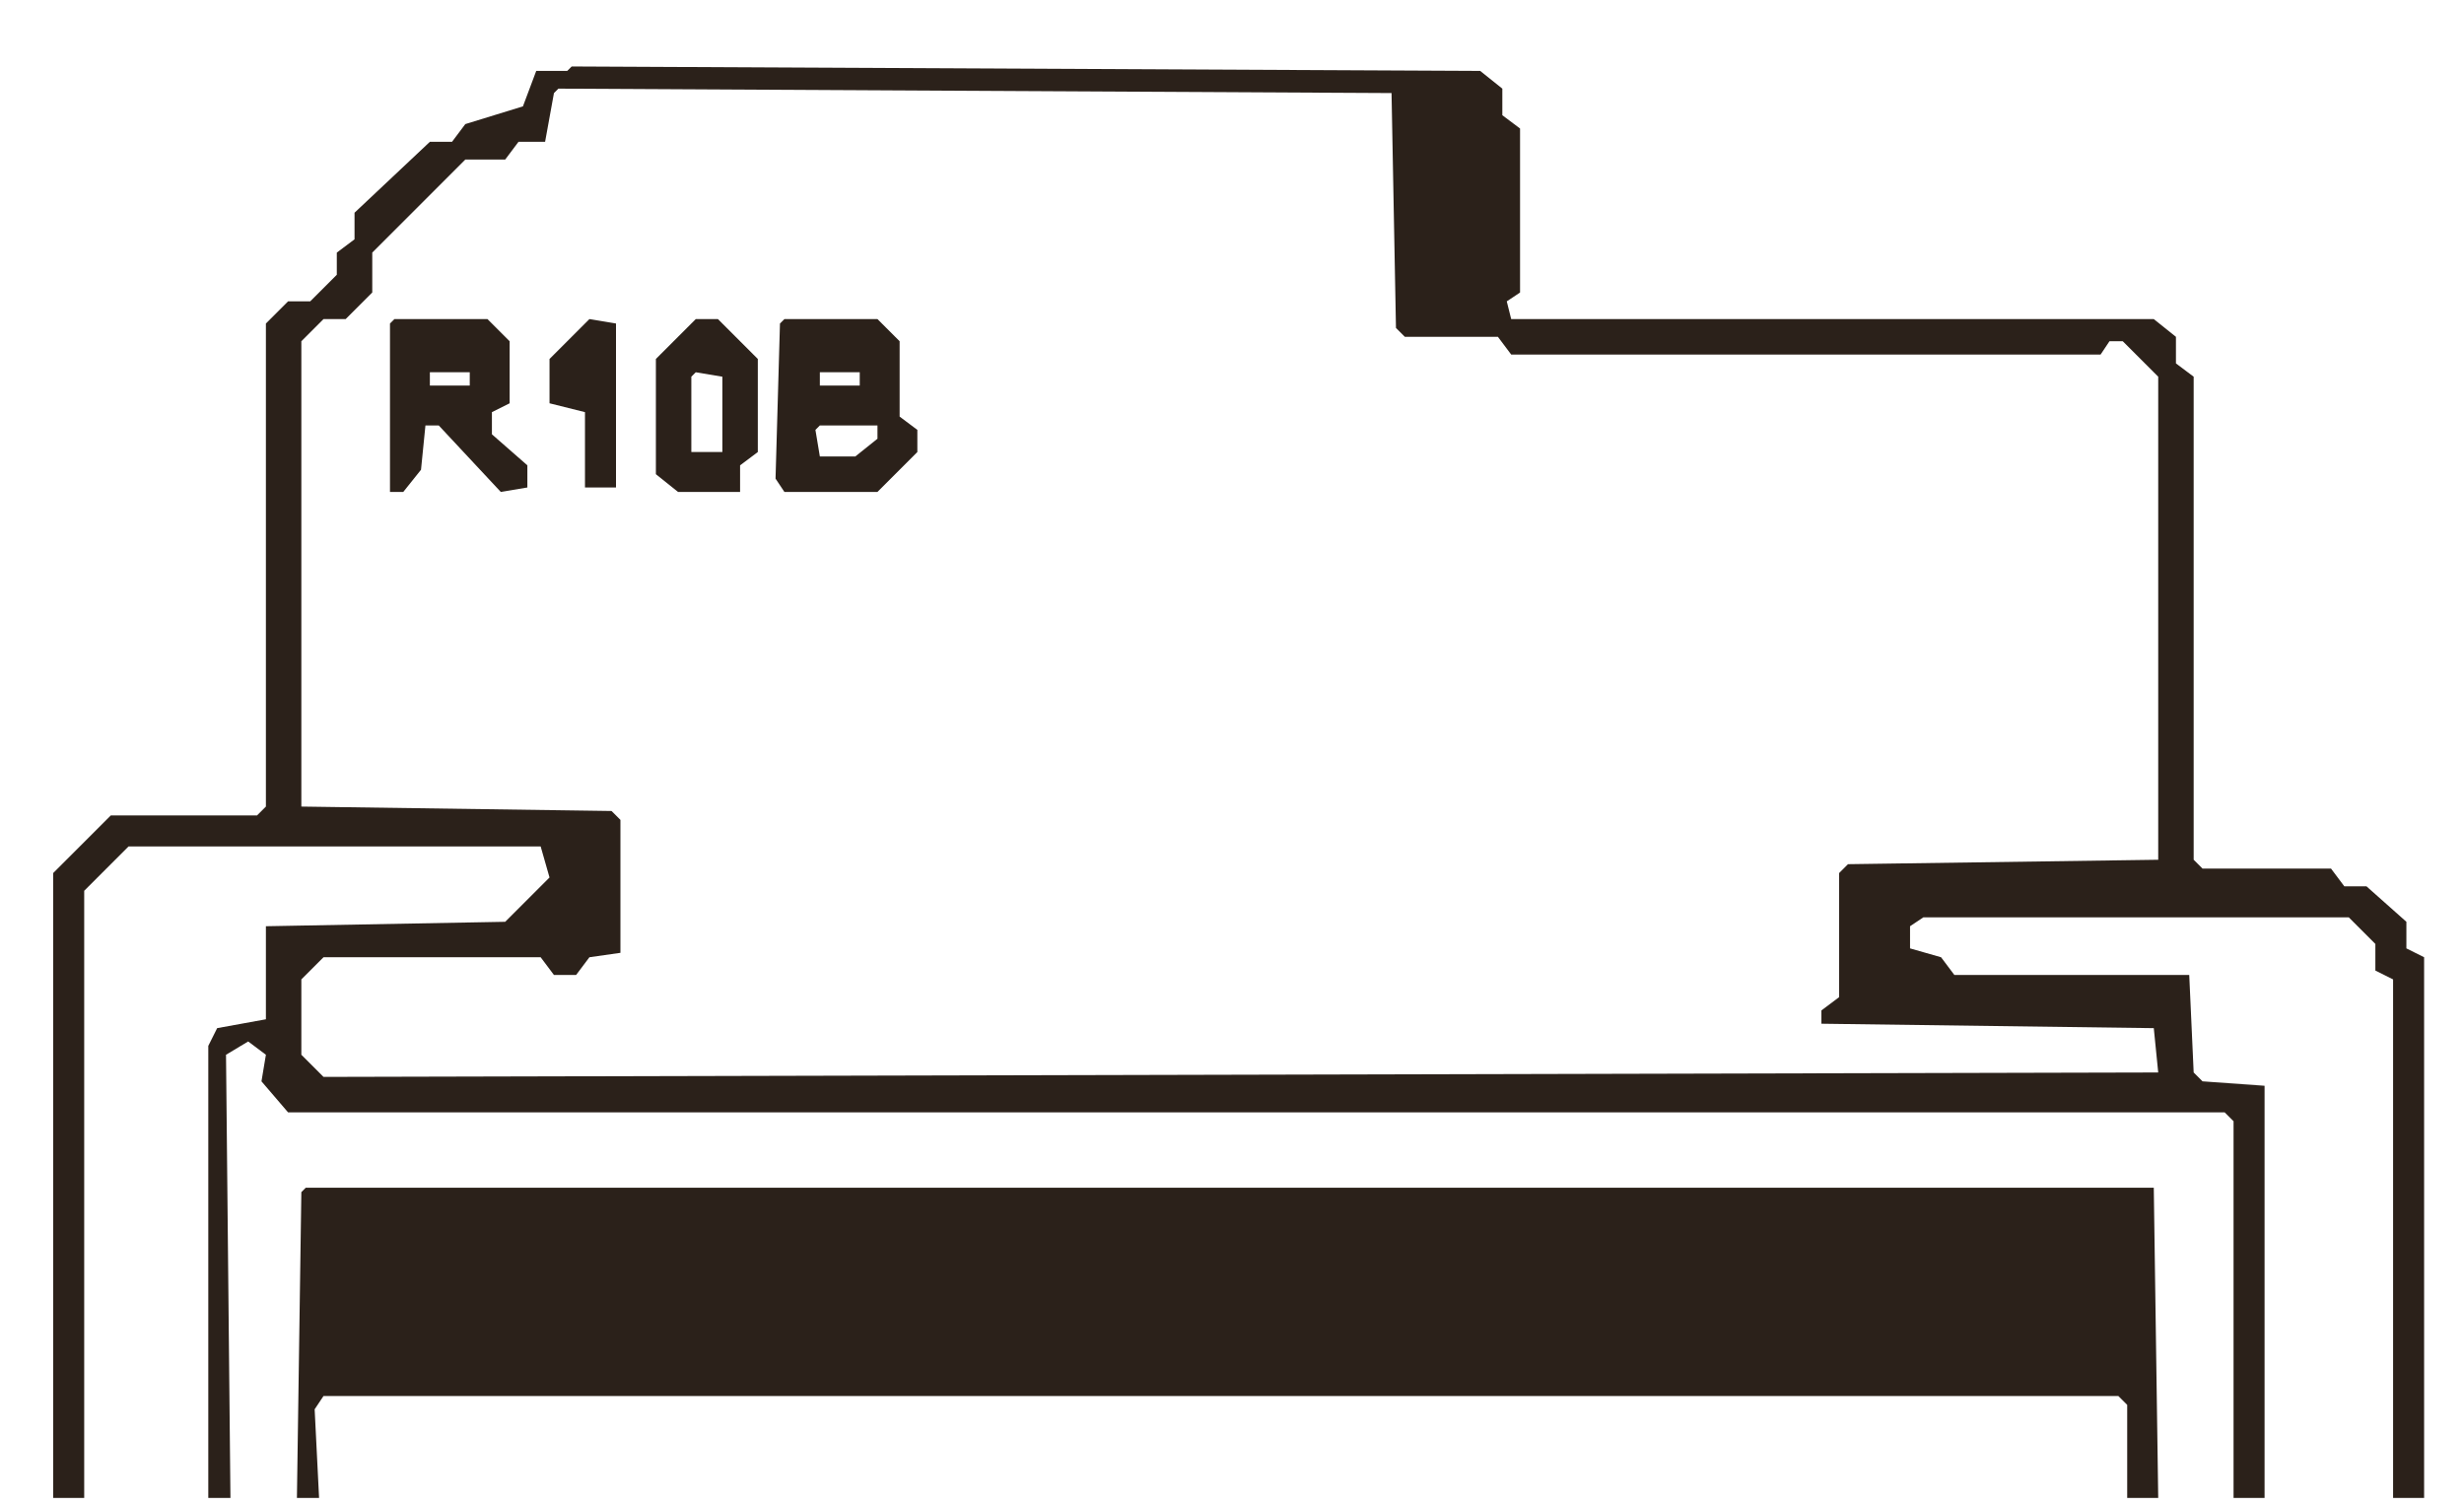
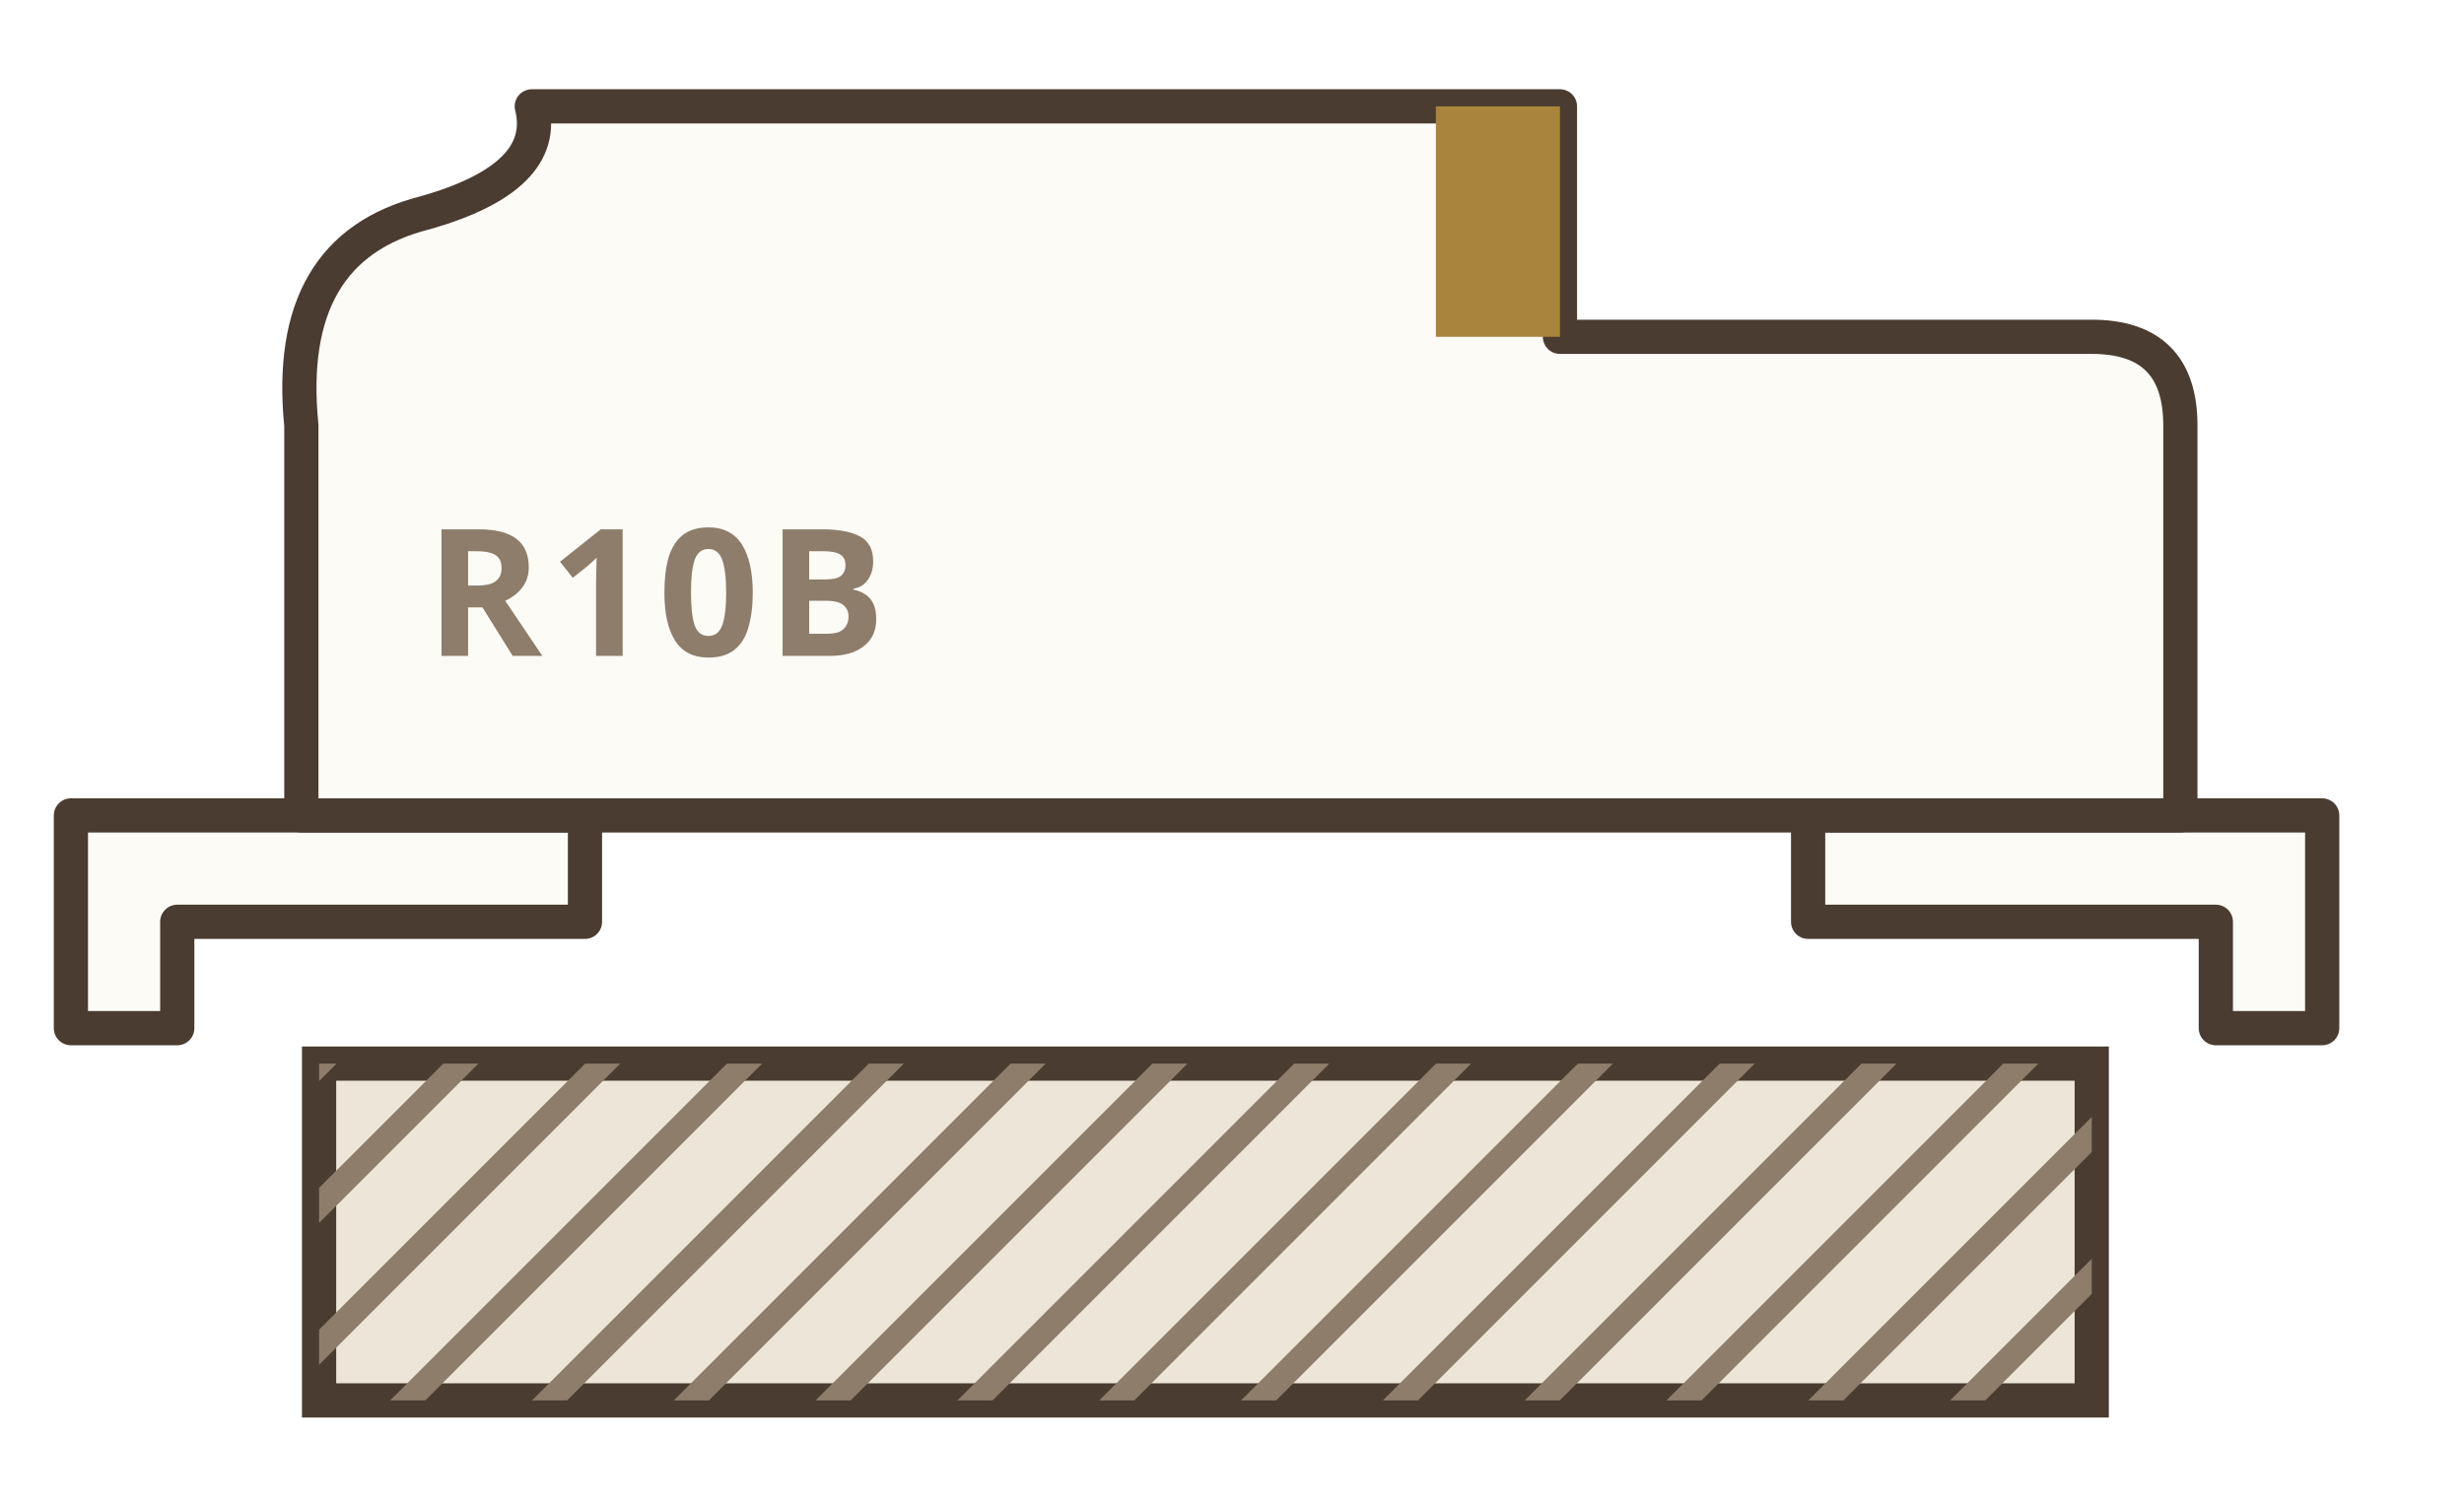
- <svg xmlns="http://www.w3.org/2000/svg" viewBox="0 0 556 340" role="img" aria-label="">
-   <path d="M129.0 15.0 L334.0 16.0 L339.0 20.0 L339.0 26.0 L343.0 29.0 L343.0 66.0 L340.0 68.0 L341.0 72.0 L486.0 72.0 L491.0 76.0 L491.0 82.0 L495.0 85.0 L495.0 194.0 L497.0 196.0 L526.0 196.0 L529.0 200.0 L534.0 200.0 L543.0 208.0 L543.0 214.0 L547.0 216.0 L547.0 338.0 L540.0 338.0 L540.0 221.0 L536.0 219.0 L536.0 213.0 L530.0 207.0 L434.0 207.0 L431.0 209.0 L431.0 214.0 L438.0 216.0 L441.0 220.0 L494.0 220.0 L495.0 242.0 L497.0 244.0 L511.0 245.0 L511.0 338.0 L504.0 338.0 L504.0 253.0 L502.0 251.0 L65.0 251.0 L59.0 244.0 L60.0 238.0 L56.0 235.0 L51.0 238.0 L52.0 338.0 L47.0 338.0 L47.0 236.0 L49.0 232.0 L60.0 230.0 L60.0 209.0 L114.0 208.0 L124.0 198.0 L122.0 191.0 L29.0 191.0 L19.0 201.0 L19.0 338.0 L12.0 338.0 L12.0 197.0 L25.0 184.0 L58.0 184.0 L60.0 182.0 L60.0 73.0 L65.0 68.0 L70.0 68.0 L76.0 62.0 L76.0 57.0 L80.0 54.0 L80.0 48.0 L97.0 32.0 L102.0 32.0 L105.0 28.0 L118.0 24.0 L121.0 16.0 L128.0 16.0 Z M89.0 72.0 L110.0 72.0 L115.0 77.0 L115.0 91.0 L111.0 93.0 L111.0 98.0 L119.0 105.0 L119.0 110.0 L113.0 111.0 L99.0 96.0 L96.0 96.0 L95.0 106.0 L91.0 111.0 L88.0 111.0 L88.0 73.0 Z M133.0 72.0 L139.0 73.0 L139.0 110.0 L132.0 110.0 L132.0 93.0 L124.0 91.0 L124.0 81.0 L132.0 73.0 Z M157.0 72.0 L162.0 72.0 L171.0 81.0 L171.0 102.0 L167.0 105.0 L167.0 111.0 L153.0 111.0 L148.0 107.0 L148.0 81.0 L156.0 73.0 Z M177.0 72.0 L198.0 72.0 L203.0 77.0 L203.0 94.0 L207.0 97.0 L207.0 102.0 L198.0 111.0 L177.0 111.0 L175.0 108.0 L176.0 73.0 Z M69.0 268.0 L486.0 268.0 L487.0 338.0 L480.0 338.0 L480.0 317.0 L478.0 315.0 L73.0 315.0 L71.0 318.0 L72.0 338.0 L67.0 338.0 L68.0 269.0 Z M126.0 20.0 L314.0 21.0 L315.0 74.0 L317.0 76.0 L338.0 76.0 L341.0 80.0 L474.0 80.0 L476.0 77.0 L479.0 77.0 L487.0 85.0 L487.0 194.0 L417.0 195.0 L415.0 197.0 L415.0 225.0 L411.0 228.0 L411.0 231.0 L486.0 232.0 L487.0 242.0 L73.0 243.0 L68.0 238.0 L68.0 221.0 L73.0 216.0 L122.0 216.0 L125.0 220.0 L130.0 220.0 L133.0 216.0 L140.0 215.0 L140.0 185.0 L138.0 183.0 L68.0 182.0 L68.0 77.0 L73.0 72.0 L78.0 72.0 L84.0 66.0 L84.0 57.0 L105.0 36.0 L114.0 36.0 L117.0 32.0 L123.0 32.0 L125.0 21.0 Z M97.0 84.0 L106.0 84.0 L106.0 87.0 L97.0 87.0 L97.0 85.0 Z M157.0 84.0 L163.0 85.0 L163.0 102.0 L156.0 102.0 L156.0 85.0 Z M185.0 84.0 L194.0 84.0 L194.0 87.0 L185.0 87.0 L185.0 85.0 Z M185.0 96.0 L198.0 96.0 L198.0 99.0 L193.0 103.0 L185.0 103.0 L184.0 97.0 Z" fill="#2b211a" fill-rule="evenodd" />
+ <svg xmlns="http://www.w3.org/2000/svg" viewBox="0 0 139 85" role="img" aria-label="">
+   <style>.p{fill:#fdfbf6;stroke:#4a3c30;stroke-width:1.93;stroke-linejoin:round;stroke-linecap:round}.g{fill:#a8843c;stroke:none}.a{fill:#f0e3c9;stroke:#a8843c;stroke-width:1.93;stroke-linejoin:round}.w{fill:#ece5d8;stroke:#4a3c30;stroke-width:1.93}.d{stroke:#4a3c30;stroke-width:1.35;fill:none}.t{fill:#8d7d6a;font:600 10px Jost,Verdana,sans-serif;letter-spacing:.04em}</style>
+   <rect class="w" x="18" y="60" width="100" height="19" />
+   <clipPath id="hcl">
+     <path d="M18 60 H118 V79 H18 Z" />
+   </clipPath>
+   <g clip-path="url(#hcl)" stroke="#8d7d6a" stroke-width="1.4">
+     <line x1="0" y1="-2" x2="-87" y2="85" />
+     <line x1="8" y1="-2" x2="-79" y2="85" />
+     <line x1="16" y1="-2" x2="-71" y2="85" />
+     <line x1="24" y1="-2" x2="-63" y2="85" />
+     <line x1="32" y1="-2" x2="-55" y2="85" />
+     <line x1="40" y1="-2" x2="-47" y2="85" />
+     <line x1="48" y1="-2" x2="-39" y2="85" />
+     <line x1="56" y1="-2" x2="-31" y2="85" />
+     <line x1="64" y1="-2" x2="-23" y2="85" />
+     <line x1="72" y1="-2" x2="-15" y2="85" />
+     <line x1="80" y1="-2" x2="-7" y2="85" />
+     <line x1="88" y1="-2" x2="1" y2="85" />
+     <line x1="96" y1="-2" x2="9" y2="85" />
+     <line x1="104" y1="-2" x2="17" y2="85" />
+     <line x1="112" y1="-2" x2="25" y2="85" />
+     <line x1="120" y1="-2" x2="33" y2="85" />
+     <line x1="128" y1="-2" x2="41" y2="85" />
+     <line x1="136" y1="-2" x2="49" y2="85" />
+     <line x1="144" y1="-2" x2="57" y2="85" />
+     <line x1="152" y1="-2" x2="65" y2="85" />
+     <line x1="160" y1="-2" x2="73" y2="85" />
+     <line x1="168" y1="-2" x2="81" y2="85" />
+     <line x1="176" y1="-2" x2="89" y2="85" />
+     <line x1="184" y1="-2" x2="97" y2="85" />
+     <line x1="192" y1="-2" x2="105" y2="85" />
+     <line x1="200" y1="-2" x2="113" y2="85" />
+     <line x1="208" y1="-2" x2="121" y2="85" />
+     <line x1="216" y1="-2" x2="129" y2="85" />
+   </g>
+   <path class="p" d="M4 58 V46 H33 V52 H10 V58 Z" />
+   <path class="p" d="M131 58 V46 H102 V52 H125 V58 Z" />
+   <path class="p" d="M17 46 V24 Q16 14 24 12 Q31 10 30 6 H88 V19 H118 Q123 19 123 24 V46 Z" />
+   <rect class="g" x="81" y="6" width="7" height="13" />
+   <text class="t" x="24" y="37">R10B</text>
</svg>
